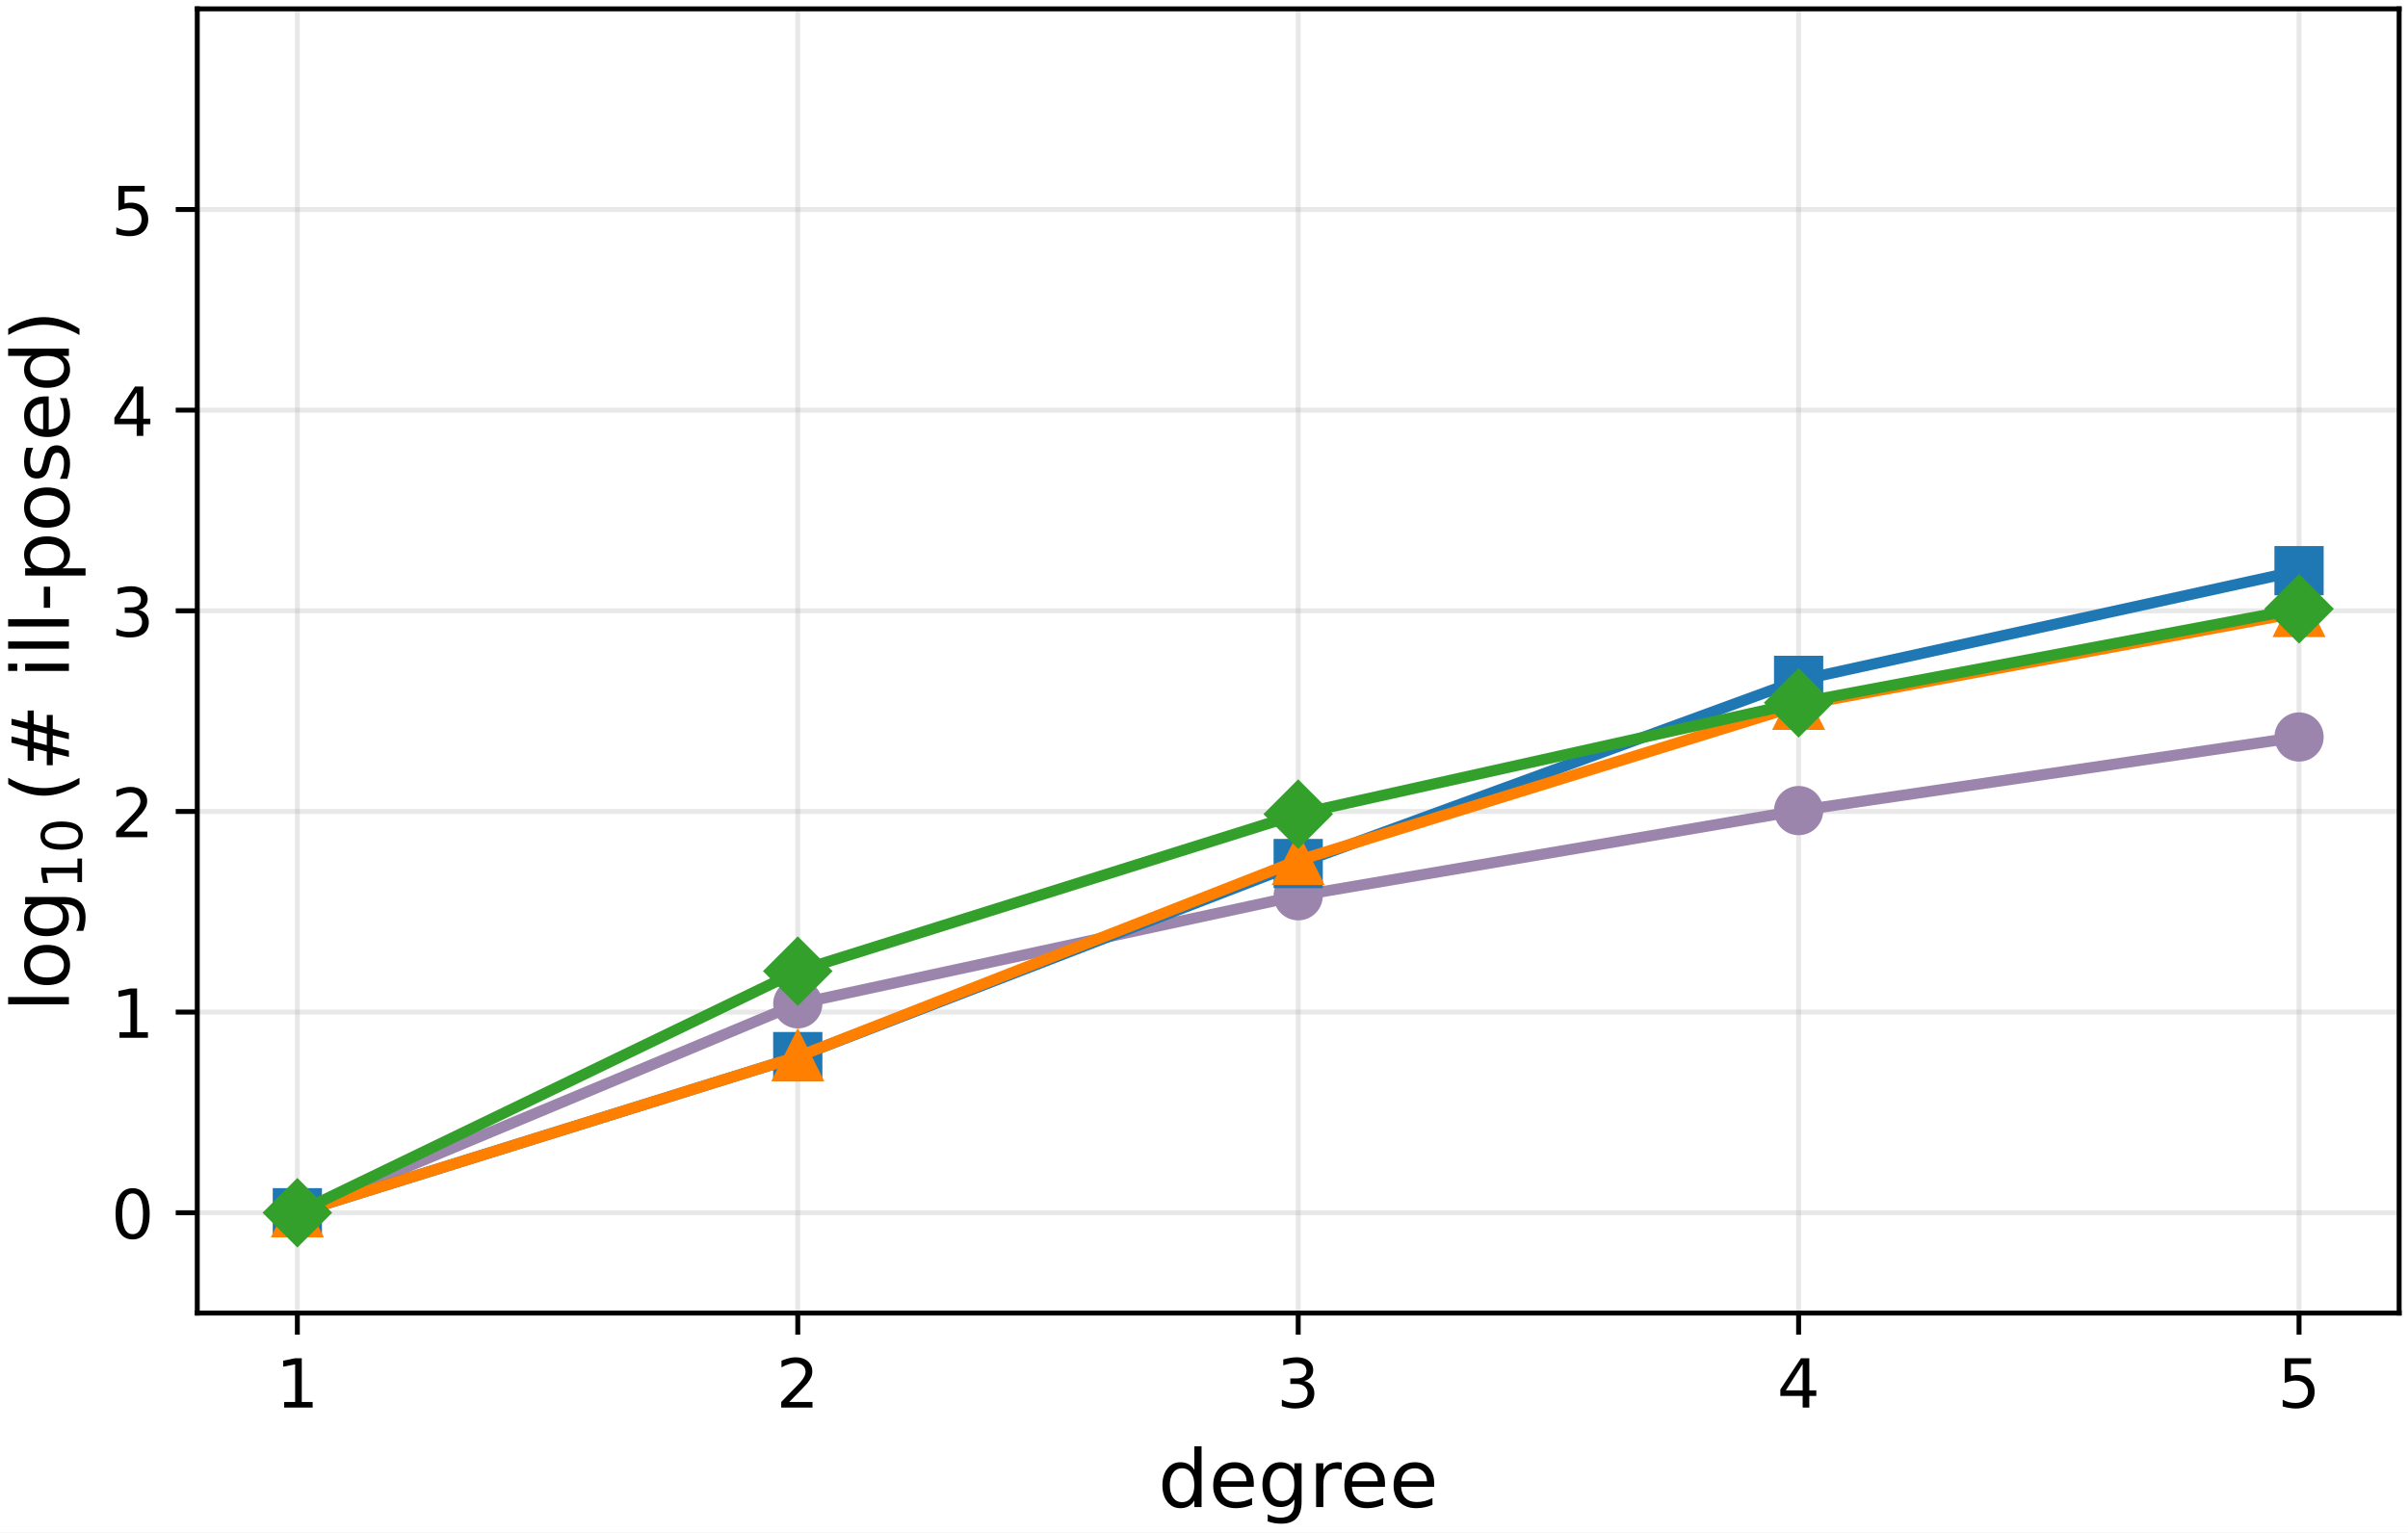
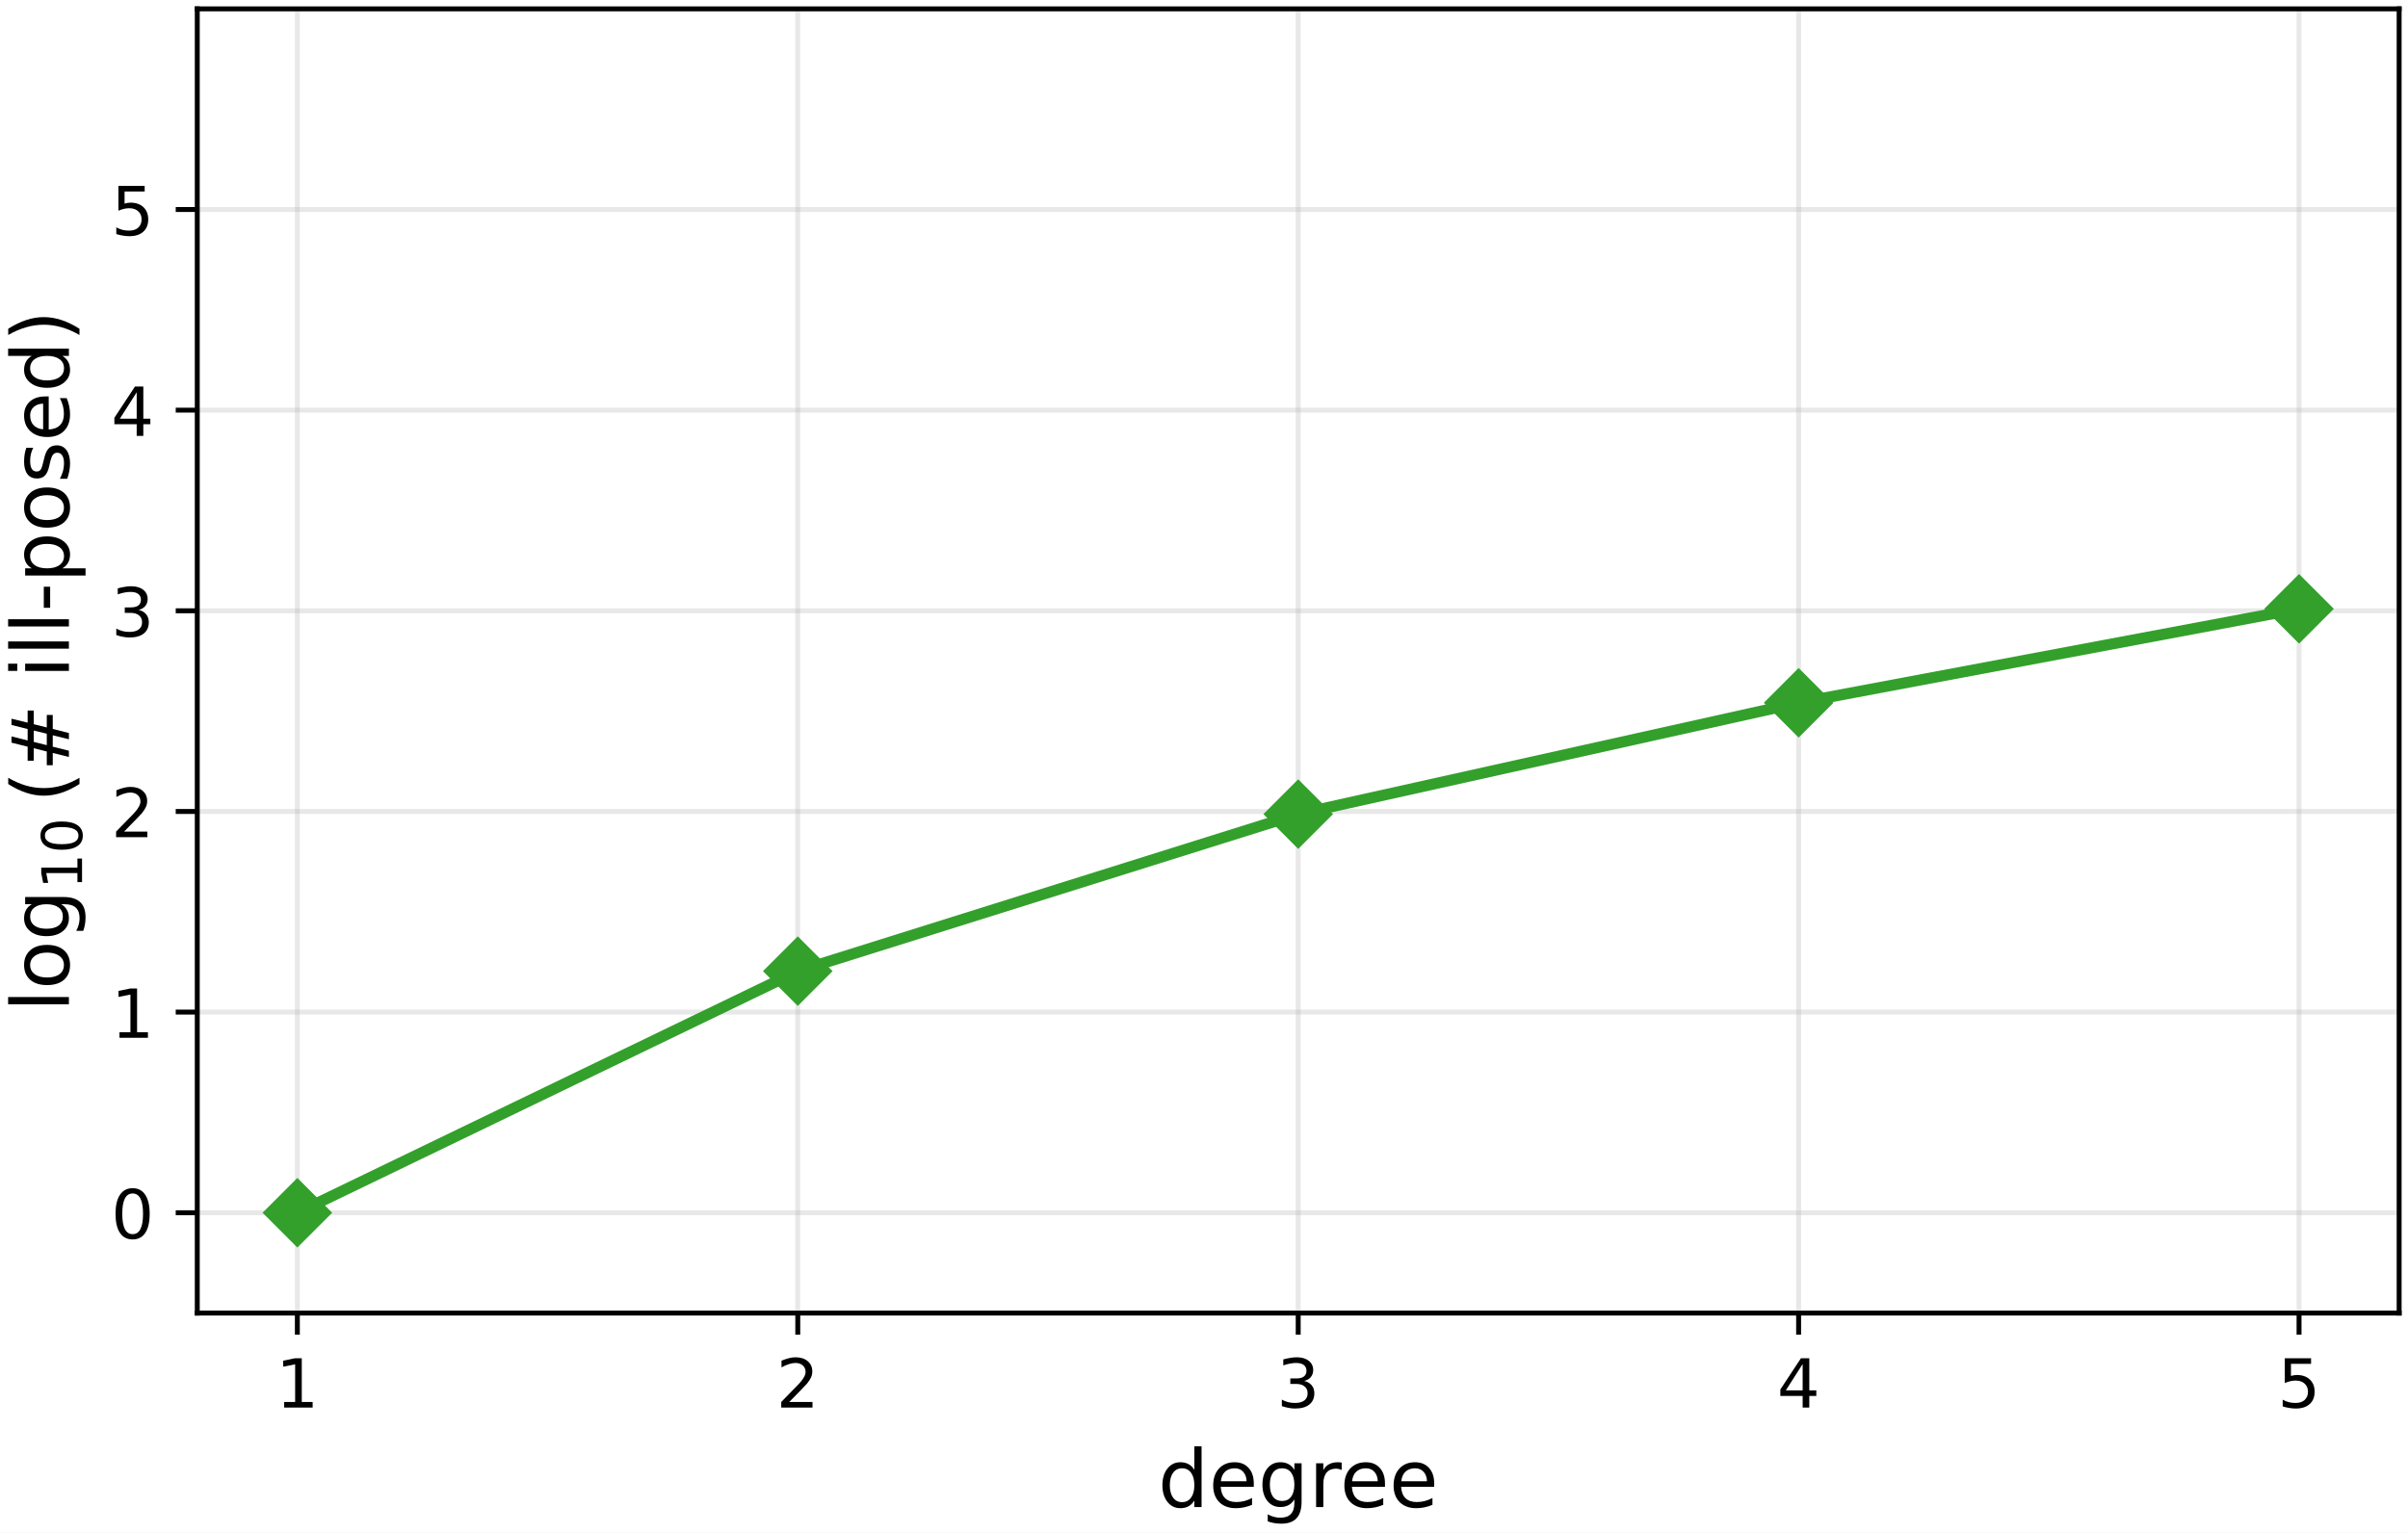
<svg xmlns="http://www.w3.org/2000/svg" xmlns:xlink="http://www.w3.org/1999/xlink" width="391.214pt" height="249.052pt" viewBox="0 0 391.214 249.052" version="1.1">
  <defs>
    <style type="text/css">*{stroke-linejoin: round; stroke-linecap: butt}</style>
  </defs>
  <g id="figure_1">
    <g id="patch_1">
      <path d="M 0 249.052  L 391.214 249.052  L 391.214 0  L 0 0  z " style="fill: #ffffff" />
    </g>
    <g id="axes_1">
      <g id="patch_2">
        <path d="M 32.049 213.384  L 389.774 213.384  L 389.774 1.44  L 32.049 1.44  z " style="fill: #ffffff" />
      </g>
      <g id="matplotlib.axis_1">
        <g id="xtick_1">
          <g id="line2d_1">
-             <path d="M 48.309 213.384  L 48.309 1.44  " clip-path="url(#p5949c842a2)" style="fill: none; stroke: #b0b0b0; stroke-opacity: 0.3; stroke-width: 0.8; stroke-linecap: square" />
+             <path d="M 48.309 213.384  L 48.309 1.44  " clip-path="url(#pca1f307b32)" style="fill: none; stroke: #b0b0b0; stroke-opacity: 0.3; stroke-width: 0.8; stroke-linecap: square" />
          </g>
          <g id="line2d_2">
            <defs>
-               <path id="m88d6999032" d="M 0 0  L 0 3.5  " style="stroke: #000000; stroke-width: 0.8" />
+               <path id="m125e630295" d="M 0 0  L 0 3.5  " style="stroke: #000000; stroke-width: 0.8" />
            </defs>
            <g>
-               <use xlink:href="#m88d6999032" x="48.309" y="213.384" style="stroke: #000000; stroke-width: 0.8" />
+               <use xlink:href="#m125e630295" x="48.309" y="213.384" style="stroke: #000000; stroke-width: 0.8" />
            </g>
          </g>
          <g id="text_1">
            <text style="font-size: 11px; font-family: 'DejaVu Sans', 'Bitstream Vera Sans', 'Computer Modern Sans Serif', 'Lucida Grande', 'Verdana', 'Geneva', 'Lucid', 'Arial', 'Helvetica', 'Avant Garde', sans-serif; text-anchor: middle" x="48.309" y="228.743" transform="rotate(-0 48.30897 228.7427)">1</text>
          </g>
        </g>
        <g id="xtick_2">
          <g id="line2d_3">
-             <path d="M 129.61 213.384  L 129.61 1.44  " clip-path="url(#p5949c842a2)" style="fill: none; stroke: #b0b0b0; stroke-opacity: 0.3; stroke-width: 0.8; stroke-linecap: square" />
+             <path d="M 129.61 213.384  L 129.61 1.44  " clip-path="url(#pca1f307b32)" style="fill: none; stroke: #b0b0b0; stroke-opacity: 0.3; stroke-width: 0.8; stroke-linecap: square" />
          </g>
          <g id="line2d_4">
            <g>
-               <use xlink:href="#m88d6999032" x="129.61" y="213.384" style="stroke: #000000; stroke-width: 0.8" />
+               <use xlink:href="#m125e630295" x="129.61" y="213.384" style="stroke: #000000; stroke-width: 0.8" />
            </g>
          </g>
          <g id="text_2">
            <text style="font-size: 11px; font-family: 'DejaVu Sans', 'Bitstream Vera Sans', 'Computer Modern Sans Serif', 'Lucida Grande', 'Verdana', 'Geneva', 'Lucid', 'Arial', 'Helvetica', 'Avant Garde', sans-serif; text-anchor: middle" x="129.61" y="228.743" transform="rotate(-0 129.61 228.7427)">2</text>
          </g>
        </g>
        <g id="xtick_3">
          <g id="line2d_5">
-             <path d="M 210.911 213.384  L 210.911 1.44  " clip-path="url(#p5949c842a2)" style="fill: none; stroke: #b0b0b0; stroke-opacity: 0.3; stroke-width: 0.8; stroke-linecap: square" />
+             <path d="M 210.911 213.384  L 210.911 1.44  " clip-path="url(#pca1f307b32)" style="fill: none; stroke: #b0b0b0; stroke-opacity: 0.3; stroke-width: 0.8; stroke-linecap: square" />
          </g>
          <g id="line2d_6">
            <g>
-               <use xlink:href="#m88d6999032" x="210.911" y="213.384" style="stroke: #000000; stroke-width: 0.8" />
+               <use xlink:href="#m125e630295" x="210.911" y="213.384" style="stroke: #000000; stroke-width: 0.8" />
            </g>
          </g>
          <g id="text_3">
            <text style="font-size: 11px; font-family: 'DejaVu Sans', 'Bitstream Vera Sans', 'Computer Modern Sans Serif', 'Lucida Grande', 'Verdana', 'Geneva', 'Lucid', 'Arial', 'Helvetica', 'Avant Garde', sans-serif; text-anchor: middle" x="210.911" y="228.743" transform="rotate(-0 210.9111 228.7427)">3</text>
          </g>
        </g>
        <g id="xtick_4">
          <g id="line2d_7">
-             <path d="M 292.212 213.384  L 292.212 1.44  " clip-path="url(#p5949c842a2)" style="fill: none; stroke: #b0b0b0; stroke-opacity: 0.3; stroke-width: 0.8; stroke-linecap: square" />
+             <path d="M 292.212 213.384  L 292.212 1.44  " clip-path="url(#pca1f307b32)" style="fill: none; stroke: #b0b0b0; stroke-opacity: 0.3; stroke-width: 0.8; stroke-linecap: square" />
          </g>
          <g id="line2d_8">
            <g>
-               <use xlink:href="#m88d6999032" x="292.212" y="213.384" style="stroke: #000000; stroke-width: 0.8" />
+               <use xlink:href="#m125e630295" x="292.212" y="213.384" style="stroke: #000000; stroke-width: 0.8" />
            </g>
          </g>
          <g id="text_4">
            <text style="font-size: 11px; font-family: 'DejaVu Sans', 'Bitstream Vera Sans', 'Computer Modern Sans Serif', 'Lucida Grande', 'Verdana', 'Geneva', 'Lucid', 'Arial', 'Helvetica', 'Avant Garde', sans-serif; text-anchor: middle" x="292.212" y="228.743" transform="rotate(-0 292.2122 228.7427)">4</text>
          </g>
        </g>
        <g id="xtick_5">
          <g id="line2d_9">
-             <path d="M 373.513 213.384  L 373.513 1.44  " clip-path="url(#p5949c842a2)" style="fill: none; stroke: #b0b0b0; stroke-opacity: 0.3; stroke-width: 0.8; stroke-linecap: square" />
+             <path d="M 373.513 213.384  L 373.513 1.44  " clip-path="url(#pca1f307b32)" style="fill: none; stroke: #b0b0b0; stroke-opacity: 0.3; stroke-width: 0.8; stroke-linecap: square" />
          </g>
          <g id="line2d_10">
            <g>
-               <use xlink:href="#m88d6999032" x="373.513" y="213.384" style="stroke: #000000; stroke-width: 0.8" />
+               <use xlink:href="#m125e630295" x="373.513" y="213.384" style="stroke: #000000; stroke-width: 0.8" />
            </g>
          </g>
          <g id="text_5">
            <text style="font-size: 11px; font-family: 'DejaVu Sans', 'Bitstream Vera Sans', 'Computer Modern Sans Serif', 'Lucida Grande', 'Verdana', 'Geneva', 'Lucid', 'Arial', 'Helvetica', 'Avant Garde', sans-serif; text-anchor: middle" x="373.513" y="228.743" transform="rotate(-0 373.5133 228.7427)">5</text>
          </g>
        </g>
        <g id="text_6">
          <text style="font-size: 13px; font-family: 'DejaVu Sans', 'Bitstream Vera Sans', 'Computer Modern Sans Serif', 'Lucida Grande', 'Verdana', 'Geneva', 'Lucid', 'Arial', 'Helvetica', 'Avant Garde', sans-serif; text-anchor: middle" x="210.911" y="244.908" transform="rotate(-0 210.9111 244.9083)">degree</text>
        </g>
      </g>
      <g id="matplotlib.axis_2">
        <g id="ytick_1">
          <g id="line2d_11">
-             <path d="M 32.049 197.081  L 389.774 197.081  " clip-path="url(#p5949c842a2)" style="fill: none; stroke: #b0b0b0; stroke-opacity: 0.3; stroke-width: 0.8; stroke-linecap: square" />
+             <path d="M 32.049 197.081  L 389.774 197.081  " clip-path="url(#pca1f307b32)" style="fill: none; stroke: #b0b0b0; stroke-opacity: 0.3; stroke-width: 0.8; stroke-linecap: square" />
          </g>
          <g id="line2d_12">
            <defs>
-               <path id="m3e6a6924cc" d="M 0 0  L -3.5 0  " style="stroke: #000000; stroke-width: 0.8" />
+               <path id="m97926c80ff" d="M 0 0  L -3.5 0  " style="stroke: #000000; stroke-width: 0.8" />
            </defs>
            <g>
-               <use xlink:href="#m3e6a6924cc" x="32.049" y="197.081" style="stroke: #000000; stroke-width: 0.8" />
+               <use xlink:href="#m97926c80ff" x="32.049" y="197.081" style="stroke: #000000; stroke-width: 0.8" />
            </g>
          </g>
          <g id="text_7">
            <text style="font-size: 11px; font-family: 'DejaVu Sans', 'Bitstream Vera Sans', 'Computer Modern Sans Serif', 'Lucida Grande', 'Verdana', 'Geneva', 'Lucid', 'Arial', 'Helvetica', 'Avant Garde', sans-serif; text-anchor: end" x="25.049" y="201.26" transform="rotate(-0 25.04875 201.2601)">0</text>
          </g>
        </g>
        <g id="ytick_2">
          <g id="line2d_13">
-             <path d="M 32.049 164.474  L 389.774 164.474  " clip-path="url(#p5949c842a2)" style="fill: none; stroke: #b0b0b0; stroke-opacity: 0.3; stroke-width: 0.8; stroke-linecap: square" />
+             <path d="M 32.049 164.474  L 389.774 164.474  " clip-path="url(#pca1f307b32)" style="fill: none; stroke: #b0b0b0; stroke-opacity: 0.3; stroke-width: 0.8; stroke-linecap: square" />
          </g>
          <g id="line2d_14">
            <g>
-               <use xlink:href="#m3e6a6924cc" x="32.049" y="164.474" style="stroke: #000000; stroke-width: 0.8" />
+               <use xlink:href="#m97926c80ff" x="32.049" y="164.474" style="stroke: #000000; stroke-width: 0.8" />
            </g>
          </g>
          <g id="text_8">
            <text style="font-size: 11px; font-family: 'DejaVu Sans', 'Bitstream Vera Sans', 'Computer Modern Sans Serif', 'Lucida Grande', 'Verdana', 'Geneva', 'Lucid', 'Arial', 'Helvetica', 'Avant Garde', sans-serif; text-anchor: end" x="25.049" y="168.653" transform="rotate(-0 25.04875 168.6533)">1</text>
          </g>
        </g>
        <g id="ytick_3">
          <g id="line2d_15">
-             <path d="M 32.049 131.867  L 389.774 131.867  " clip-path="url(#p5949c842a2)" style="fill: none; stroke: #b0b0b0; stroke-opacity: 0.3; stroke-width: 0.8; stroke-linecap: square" />
+             <path d="M 32.049 131.867  L 389.774 131.867  " clip-path="url(#pca1f307b32)" style="fill: none; stroke: #b0b0b0; stroke-opacity: 0.3; stroke-width: 0.8; stroke-linecap: square" />
          </g>
          <g id="line2d_16">
            <g>
-               <use xlink:href="#m3e6a6924cc" x="32.049" y="131.867" style="stroke: #000000; stroke-width: 0.8" />
+               <use xlink:href="#m97926c80ff" x="32.049" y="131.867" style="stroke: #000000; stroke-width: 0.8" />
            </g>
          </g>
          <g id="text_9">
            <text style="font-size: 11px; font-family: 'DejaVu Sans', 'Bitstream Vera Sans', 'Computer Modern Sans Serif', 'Lucida Grande', 'Verdana', 'Geneva', 'Lucid', 'Arial', 'Helvetica', 'Avant Garde', sans-serif; text-anchor: end" x="25.049" y="136.046" transform="rotate(-0 25.04875 136.0465)">2</text>
          </g>
        </g>
        <g id="ytick_4">
          <g id="line2d_17">
-             <path d="M 32.049 99.26  L 389.774 99.26  " clip-path="url(#p5949c842a2)" style="fill: none; stroke: #b0b0b0; stroke-opacity: 0.3; stroke-width: 0.8; stroke-linecap: square" />
+             <path d="M 32.049 99.26  L 389.774 99.26  " clip-path="url(#pca1f307b32)" style="fill: none; stroke: #b0b0b0; stroke-opacity: 0.3; stroke-width: 0.8; stroke-linecap: square" />
          </g>
          <g id="line2d_18">
            <g>
-               <use xlink:href="#m3e6a6924cc" x="32.049" y="99.26" style="stroke: #000000; stroke-width: 0.8" />
+               <use xlink:href="#m97926c80ff" x="32.049" y="99.26" style="stroke: #000000; stroke-width: 0.8" />
            </g>
          </g>
          <g id="text_10">
            <text style="font-size: 11px; font-family: 'DejaVu Sans', 'Bitstream Vera Sans', 'Computer Modern Sans Serif', 'Lucida Grande', 'Verdana', 'Geneva', 'Lucid', 'Arial', 'Helvetica', 'Avant Garde', sans-serif; text-anchor: end" x="25.049" y="103.44" transform="rotate(-0 25.04875 103.4396)">3</text>
          </g>
        </g>
        <g id="ytick_5">
          <g id="line2d_19">
-             <path d="M 32.049 66.654  L 389.774 66.654  " clip-path="url(#p5949c842a2)" style="fill: none; stroke: #b0b0b0; stroke-opacity: 0.3; stroke-width: 0.8; stroke-linecap: square" />
+             <path d="M 32.049 66.654  L 389.774 66.654  " clip-path="url(#pca1f307b32)" style="fill: none; stroke: #b0b0b0; stroke-opacity: 0.3; stroke-width: 0.8; stroke-linecap: square" />
          </g>
          <g id="line2d_20">
            <g>
-               <use xlink:href="#m3e6a6924cc" x="32.049" y="66.654" style="stroke: #000000; stroke-width: 0.8" />
+               <use xlink:href="#m97926c80ff" x="32.049" y="66.654" style="stroke: #000000; stroke-width: 0.8" />
            </g>
          </g>
          <g id="text_11">
            <text style="font-size: 11px; font-family: 'DejaVu Sans', 'Bitstream Vera Sans', 'Computer Modern Sans Serif', 'Lucida Grande', 'Verdana', 'Geneva', 'Lucid', 'Arial', 'Helvetica', 'Avant Garde', sans-serif; text-anchor: end" x="25.049" y="70.833" transform="rotate(-0 25.04875 70.8328)">4</text>
          </g>
        </g>
        <g id="ytick_6">
          <g id="line2d_21">
-             <path d="M 32.049 34.047  L 389.774 34.047  " clip-path="url(#p5949c842a2)" style="fill: none; stroke: #b0b0b0; stroke-opacity: 0.3; stroke-width: 0.8; stroke-linecap: square" />
+             <path d="M 32.049 34.047  L 389.774 34.047  " clip-path="url(#pca1f307b32)" style="fill: none; stroke: #b0b0b0; stroke-opacity: 0.3; stroke-width: 0.8; stroke-linecap: square" />
          </g>
          <g id="line2d_22">
            <g>
-               <use xlink:href="#m3e6a6924cc" x="32.049" y="34.047" style="stroke: #000000; stroke-width: 0.8" />
+               <use xlink:href="#m97926c80ff" x="32.049" y="34.047" style="stroke: #000000; stroke-width: 0.8" />
            </g>
          </g>
          <g id="text_12">
            <text style="font-size: 11px; font-family: 'DejaVu Sans', 'Bitstream Vera Sans', 'Computer Modern Sans Serif', 'Lucida Grande', 'Verdana', 'Geneva', 'Lucid', 'Arial', 'Helvetica', 'Avant Garde', sans-serif; text-anchor: end" x="25.049" y="38.226" transform="rotate(-0 25.04875 38.22597)">5</text>
          </g>
        </g>
        <g id="text_13">
          <g transform="translate(11.32 164.4172) rotate(-90)">
            <text>
              <tspan x="0" y="-0.125" style="font-size: 13px; font-family: 'DejaVu Sans'">l</tspan>
              <tspan x="3.612" y="-0.125" style="font-size: 13px; font-family: 'DejaVu Sans'">o</tspan>
              <tspan x="11.565" y="-0.125" style="font-size: 13px; font-family: 'DejaVu Sans'">g</tspan>
              <tspan x="33.987" y="-0.125" style="font-size: 13px; font-family: 'DejaVu Sans'">(</tspan>
              <tspan x="39.059" y="-0.125" style="font-size: 13px; font-family: 'DejaVu Sans'">#</tspan>
              <tspan x="54.173" y="-0.125" style="font-size: 13px; font-family: 'DejaVu Sans'">i</tspan>
              <tspan x="57.785" y="-0.125" style="font-size: 13px; font-family: 'DejaVu Sans'">l</tspan>
              <tspan x="61.396" y="-0.125" style="font-size: 13px; font-family: 'DejaVu Sans'">l</tspan>
              <tspan x="65.008" y="-0.125" style="font-size: 13px; font-family: 'DejaVu Sans'">-</tspan>
              <tspan x="69.699" y="-0.125" style="font-size: 13px; font-family: 'DejaVu Sans'">p</tspan>
              <tspan x="77.951" y="-0.125" style="font-size: 13px; font-family: 'DejaVu Sans'">o</tspan>
              <tspan x="85.905" y="-0.125" style="font-size: 13px; font-family: 'DejaVu Sans'">s</tspan>
              <tspan x="92.678" y="-0.125" style="font-size: 13px; font-family: 'DejaVu Sans'">e</tspan>
              <tspan x="100.676" y="-0.125" style="font-size: 13px; font-family: 'DejaVu Sans'">d</tspan>
              <tspan x="108.928" y="-0.125" style="font-size: 13px; font-family: 'DejaVu Sans'">)</tspan>
              <tspan x="19.942" y="2.008" style="font-size: 9.1px; font-family: 'DejaVu Sans'">1</tspan>
              <tspan x="25.731" y="2.008" style="font-size: 9.1px; font-family: 'DejaVu Sans'">0</tspan>
            </text>
          </g>
        </g>
      </g>
      <g id="line2d_23">
-         <path d="M 48.309 197.081  L 129.61 163.124  L 210.911 145.569  L 292.212 131.726  L 373.513 119.768  " clip-path="url(#p5949c842a2)" style="fill: none; stroke: #9b85ad; stroke-width: 1.8; stroke-linecap: square" />
+         <path d="M 48.309 197.081  L 129.61 157.818  L 210.911 132.299  L 292.212 114.208  L 373.513 98.938  " clip-path="url(#pca1f307b32)" style="fill: none; stroke: #33a02c; stroke-width: 1.8; stroke-linecap: square" />
        <defs>
-           <path id="me3fca83c3a" d="M 0 3.5  C 0.928 3.5 1.819 3.131 2.475 2.475  C 3.131 1.819 3.5 0.928 3.5 0  C 3.5 -0.928 3.131 -1.819 2.475 -2.475  C 1.819 -3.131 0.928 -3.5 0 -3.5  C -0.928 -3.5 -1.819 -3.131 -2.475 -2.475  C -3.131 -1.819 -3.5 -0.928 -3.5 0  C -3.5 0.928 -3.131 1.819 -2.475 2.475  C -1.819 3.131 -0.928 3.5 0 3.5  z " style="stroke: #9b85ad" />
+           <path id="ma9bc21ecae" d="M -0 4.95  L 4.95 0  L 0 -4.95  L -4.95 -0  z " style="stroke: #33a02c; stroke-linejoin: miter" />
        </defs>
-         <g clip-path="url(#p5949c842a2)">
-           <use xlink:href="#me3fca83c3a" x="48.309" y="197.081" style="fill: #9b85ad; stroke: #9b85ad" />
-           <use xlink:href="#me3fca83c3a" x="129.61" y="163.124" style="fill: #9b85ad; stroke: #9b85ad" />
-           <use xlink:href="#me3fca83c3a" x="210.911" y="145.569" style="fill: #9b85ad; stroke: #9b85ad" />
-           <use xlink:href="#me3fca83c3a" x="292.212" y="131.726" style="fill: #9b85ad; stroke: #9b85ad" />
-           <use xlink:href="#me3fca83c3a" x="373.513" y="119.768" style="fill: #9b85ad; stroke: #9b85ad" />
-         </g>
-       </g>
-       <g id="line2d_24">
-         <path d="M 48.309 197.081  L 129.61 171.708  L 210.911 140.333  L 292.212 110.568  L 373.513 92.738  " clip-path="url(#p5949c842a2)" style="fill: none; stroke: #1f78b4; stroke-width: 1.8; stroke-linecap: square" />
-         <defs>
-           <path id="mf54cbced62" d="M -3.5 3.5  L 3.5 3.5  L 3.5 -3.5  L -3.5 -3.5  z " style="stroke: #1f78b4; stroke-linejoin: miter" />
-         </defs>
-         <g clip-path="url(#p5949c842a2)">
-           <use xlink:href="#mf54cbced62" x="48.309" y="197.081" style="fill: #1f78b4; stroke: #1f78b4; stroke-linejoin: miter" />
-           <use xlink:href="#mf54cbced62" x="129.61" y="171.708" style="fill: #1f78b4; stroke: #1f78b4; stroke-linejoin: miter" />
-           <use xlink:href="#mf54cbced62" x="210.911" y="140.333" style="fill: #1f78b4; stroke: #1f78b4; stroke-linejoin: miter" />
-           <use xlink:href="#mf54cbced62" x="292.212" y="110.568" style="fill: #1f78b4; stroke: #1f78b4; stroke-linejoin: miter" />
-           <use xlink:href="#mf54cbced62" x="373.513" y="92.738" style="fill: #1f78b4; stroke: #1f78b4; stroke-linejoin: miter" />
-         </g>
-       </g>
-       <g id="line2d_25">
-         <path d="M 48.309 197.081  L 129.61 171.708  L 210.911 139.827  L 292.212 114.621  L 373.513 99.532  " clip-path="url(#p5949c842a2)" style="fill: none; stroke: #ff7f00; stroke-width: 1.8; stroke-linecap: square" />
-         <defs>
-           <path id="m0ec1fb2de3" d="M 0 -3.5  L -3.5 3.5  L 3.5 3.5  z " style="stroke: #ff7f00; stroke-linejoin: miter" />
-         </defs>
-         <g clip-path="url(#p5949c842a2)">
-           <use xlink:href="#m0ec1fb2de3" x="48.309" y="197.081" style="fill: #ff7f00; stroke: #ff7f00; stroke-linejoin: miter" />
-           <use xlink:href="#m0ec1fb2de3" x="129.61" y="171.708" style="fill: #ff7f00; stroke: #ff7f00; stroke-linejoin: miter" />
-           <use xlink:href="#m0ec1fb2de3" x="210.911" y="139.827" style="fill: #ff7f00; stroke: #ff7f00; stroke-linejoin: miter" />
-           <use xlink:href="#m0ec1fb2de3" x="292.212" y="114.621" style="fill: #ff7f00; stroke: #ff7f00; stroke-linejoin: miter" />
-           <use xlink:href="#m0ec1fb2de3" x="373.513" y="99.532" style="fill: #ff7f00; stroke: #ff7f00; stroke-linejoin: miter" />
-         </g>
-       </g>
-       <g id="line2d_26">
-         <path d="M 48.309 197.081  L 129.61 157.818  L 210.911 132.299  L 292.212 114.208  L 373.513 98.938  " clip-path="url(#p5949c842a2)" style="fill: none; stroke: #33a02c; stroke-width: 1.8; stroke-linecap: square" />
-         <defs>
-           <path id="m1858d237bb" d="M -0 4.95  L 4.95 0  L 0 -4.95  L -4.95 -0  z " style="stroke: #33a02c; stroke-linejoin: miter" />
-         </defs>
-         <g clip-path="url(#p5949c842a2)">
-           <use xlink:href="#m1858d237bb" x="48.309" y="197.081" style="fill: #33a02c; stroke: #33a02c; stroke-linejoin: miter" />
-           <use xlink:href="#m1858d237bb" x="129.61" y="157.818" style="fill: #33a02c; stroke: #33a02c; stroke-linejoin: miter" />
-           <use xlink:href="#m1858d237bb" x="210.911" y="132.299" style="fill: #33a02c; stroke: #33a02c; stroke-linejoin: miter" />
-           <use xlink:href="#m1858d237bb" x="292.212" y="114.208" style="fill: #33a02c; stroke: #33a02c; stroke-linejoin: miter" />
-           <use xlink:href="#m1858d237bb" x="373.513" y="98.938" style="fill: #33a02c; stroke: #33a02c; stroke-linejoin: miter" />
+         <g clip-path="url(#pca1f307b32)">
+           <use xlink:href="#ma9bc21ecae" x="48.309" y="197.081" style="fill: #33a02c; stroke: #33a02c; stroke-linejoin: miter" />
+           <use xlink:href="#ma9bc21ecae" x="129.61" y="157.818" style="fill: #33a02c; stroke: #33a02c; stroke-linejoin: miter" />
+           <use xlink:href="#ma9bc21ecae" x="210.911" y="132.299" style="fill: #33a02c; stroke: #33a02c; stroke-linejoin: miter" />
+           <use xlink:href="#ma9bc21ecae" x="292.212" y="114.208" style="fill: #33a02c; stroke: #33a02c; stroke-linejoin: miter" />
+           <use xlink:href="#ma9bc21ecae" x="373.513" y="98.938" style="fill: #33a02c; stroke: #33a02c; stroke-linejoin: miter" />
        </g>
      </g>
      <g id="patch_3">
        <path d="M 32.049 213.384  L 32.049 1.44  " style="fill: none; stroke: #000000; stroke-width: 0.8; stroke-linejoin: miter; stroke-linecap: square" />
      </g>
      <g id="patch_4">
        <path d="M 389.774 213.384  L 389.774 1.44  " style="fill: none; stroke: #000000; stroke-width: 0.8; stroke-linejoin: miter; stroke-linecap: square" />
      </g>
      <g id="patch_5">
        <path d="M 32.049 213.384  L 389.774 213.384  " style="fill: none; stroke: #000000; stroke-width: 0.8; stroke-linejoin: miter; stroke-linecap: square" />
      </g>
      <g id="patch_6">
        <path d="M 32.049 1.44  L 389.774 1.44  " style="fill: none; stroke: #000000; stroke-width: 0.8; stroke-linejoin: miter; stroke-linecap: square" />
      </g>
    </g>
  </g>
  <defs>
-     <clipPath id="p5949c842a2">
+     <clipPath id="pca1f307b32">
      <rect x="32.049" y="1.44" width="357.725" height="211.944" />
    </clipPath>
  </defs>
</svg>
